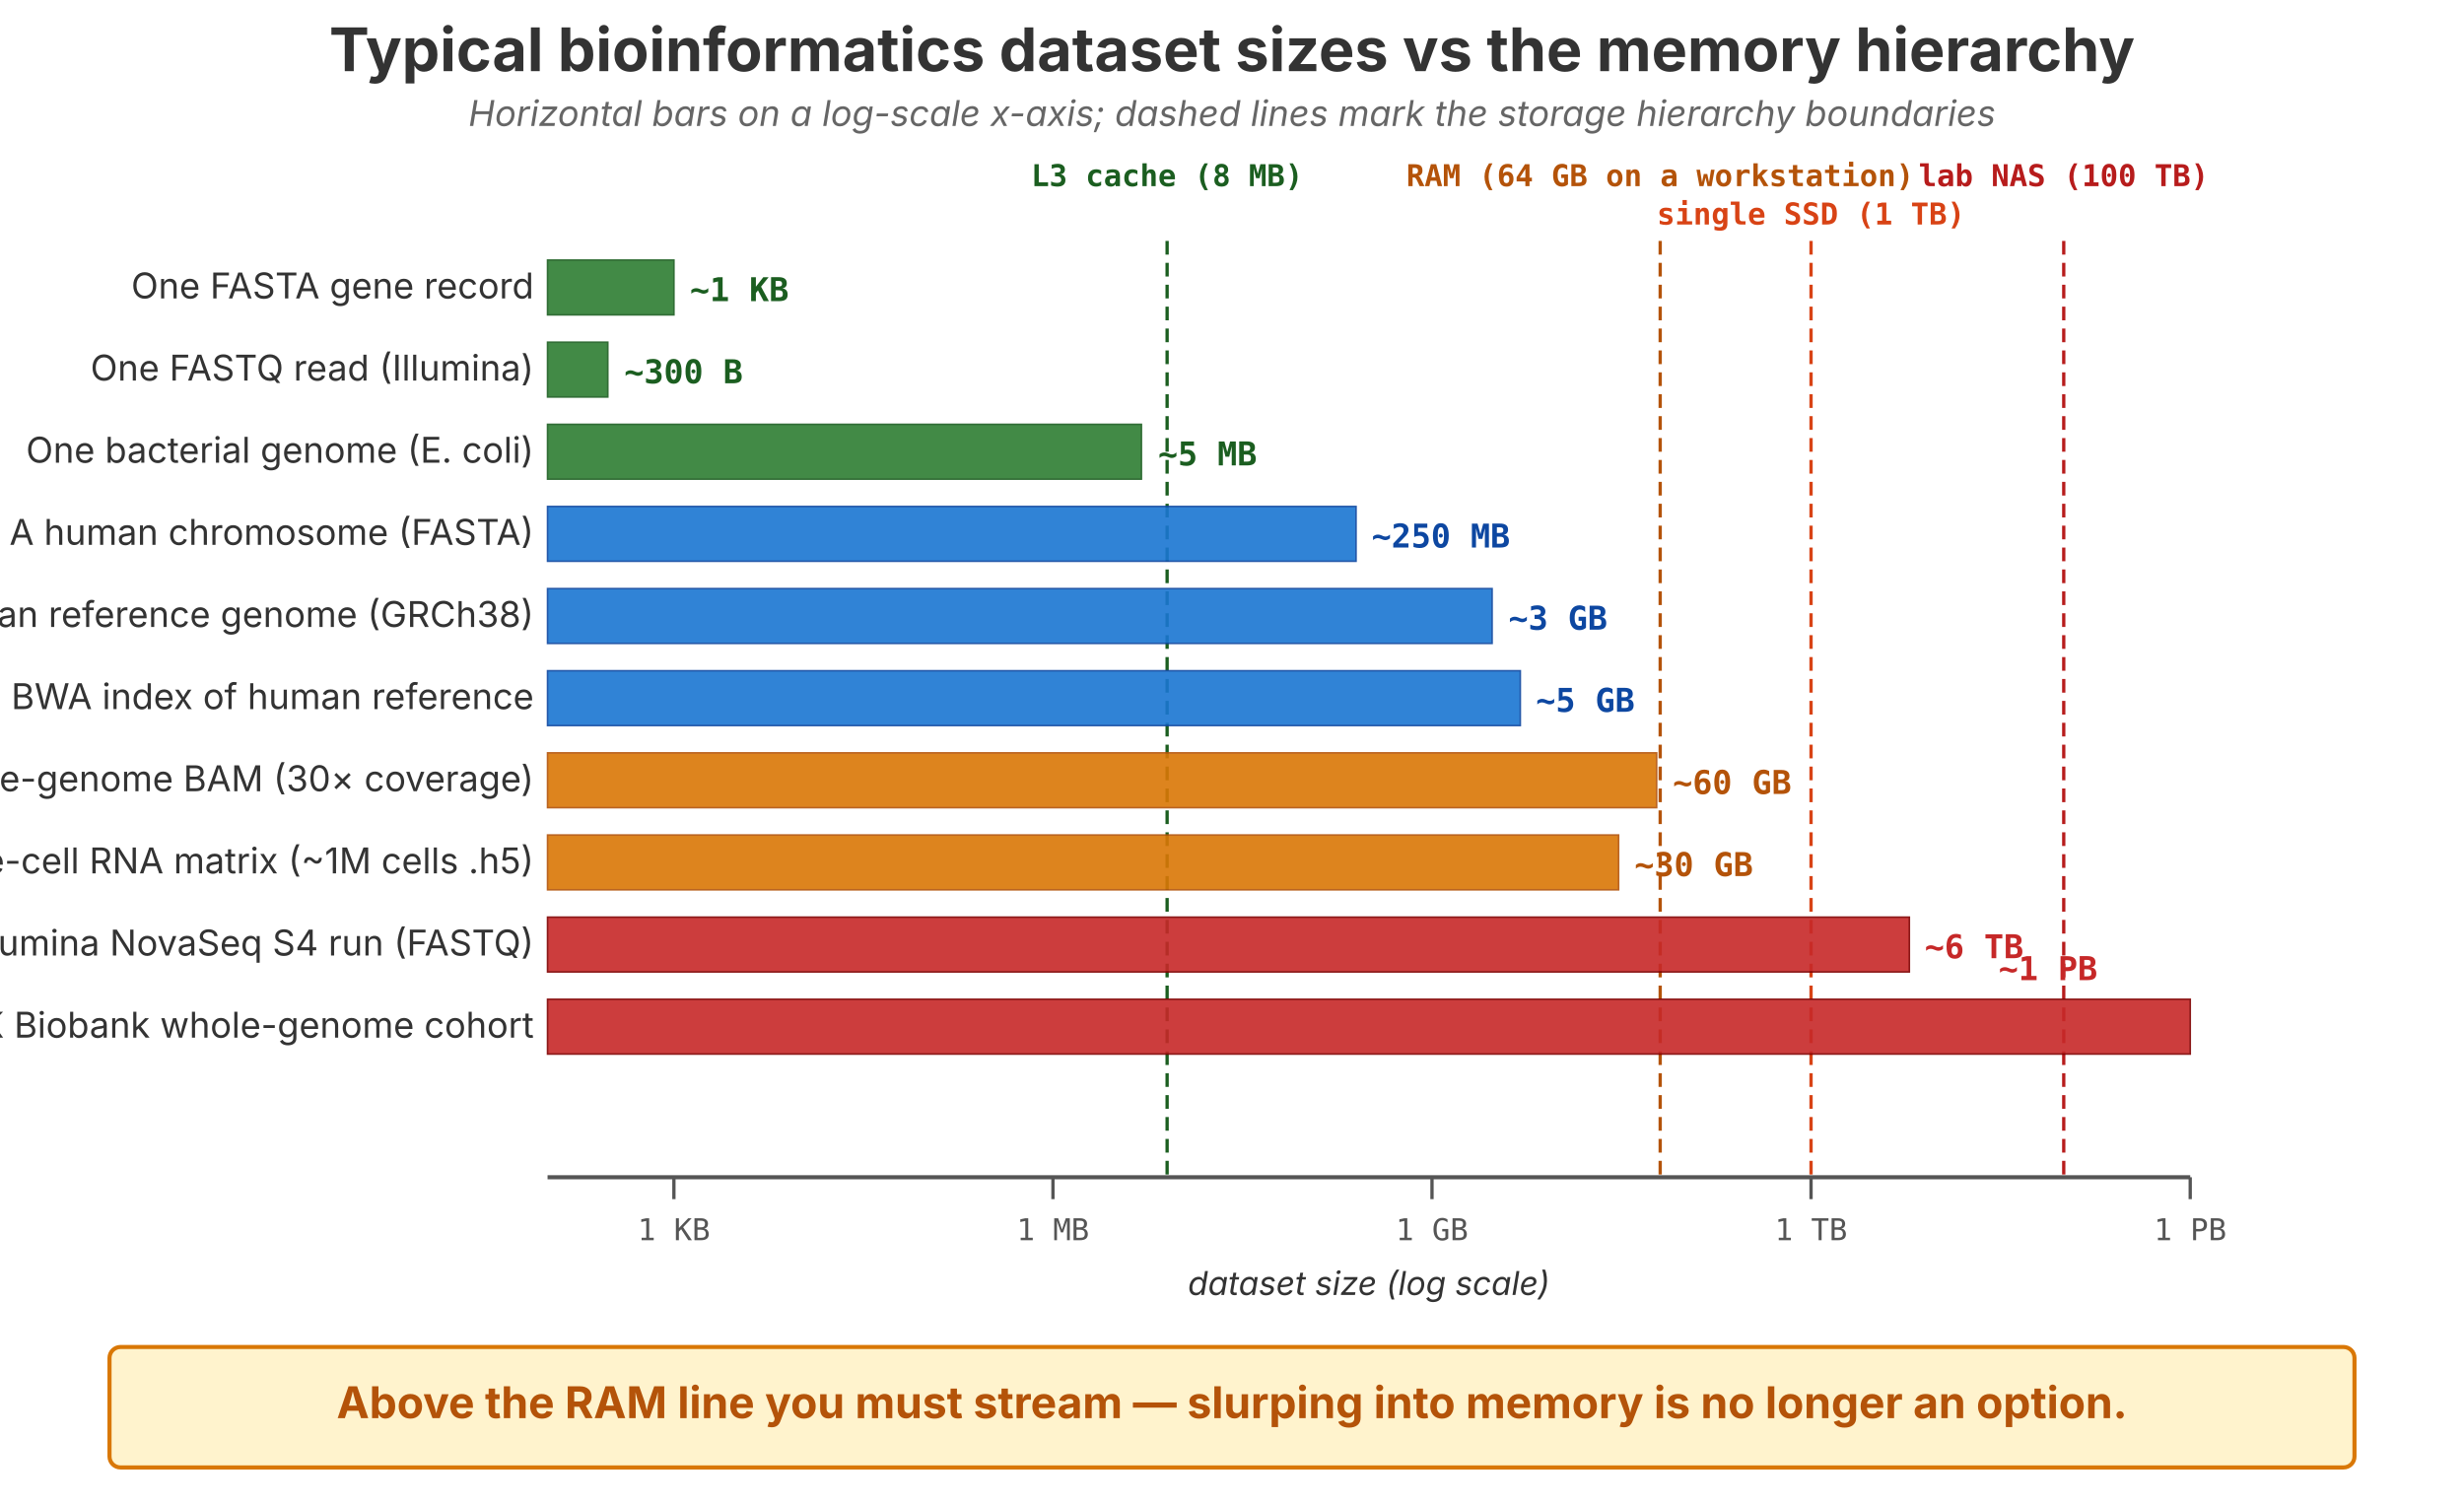
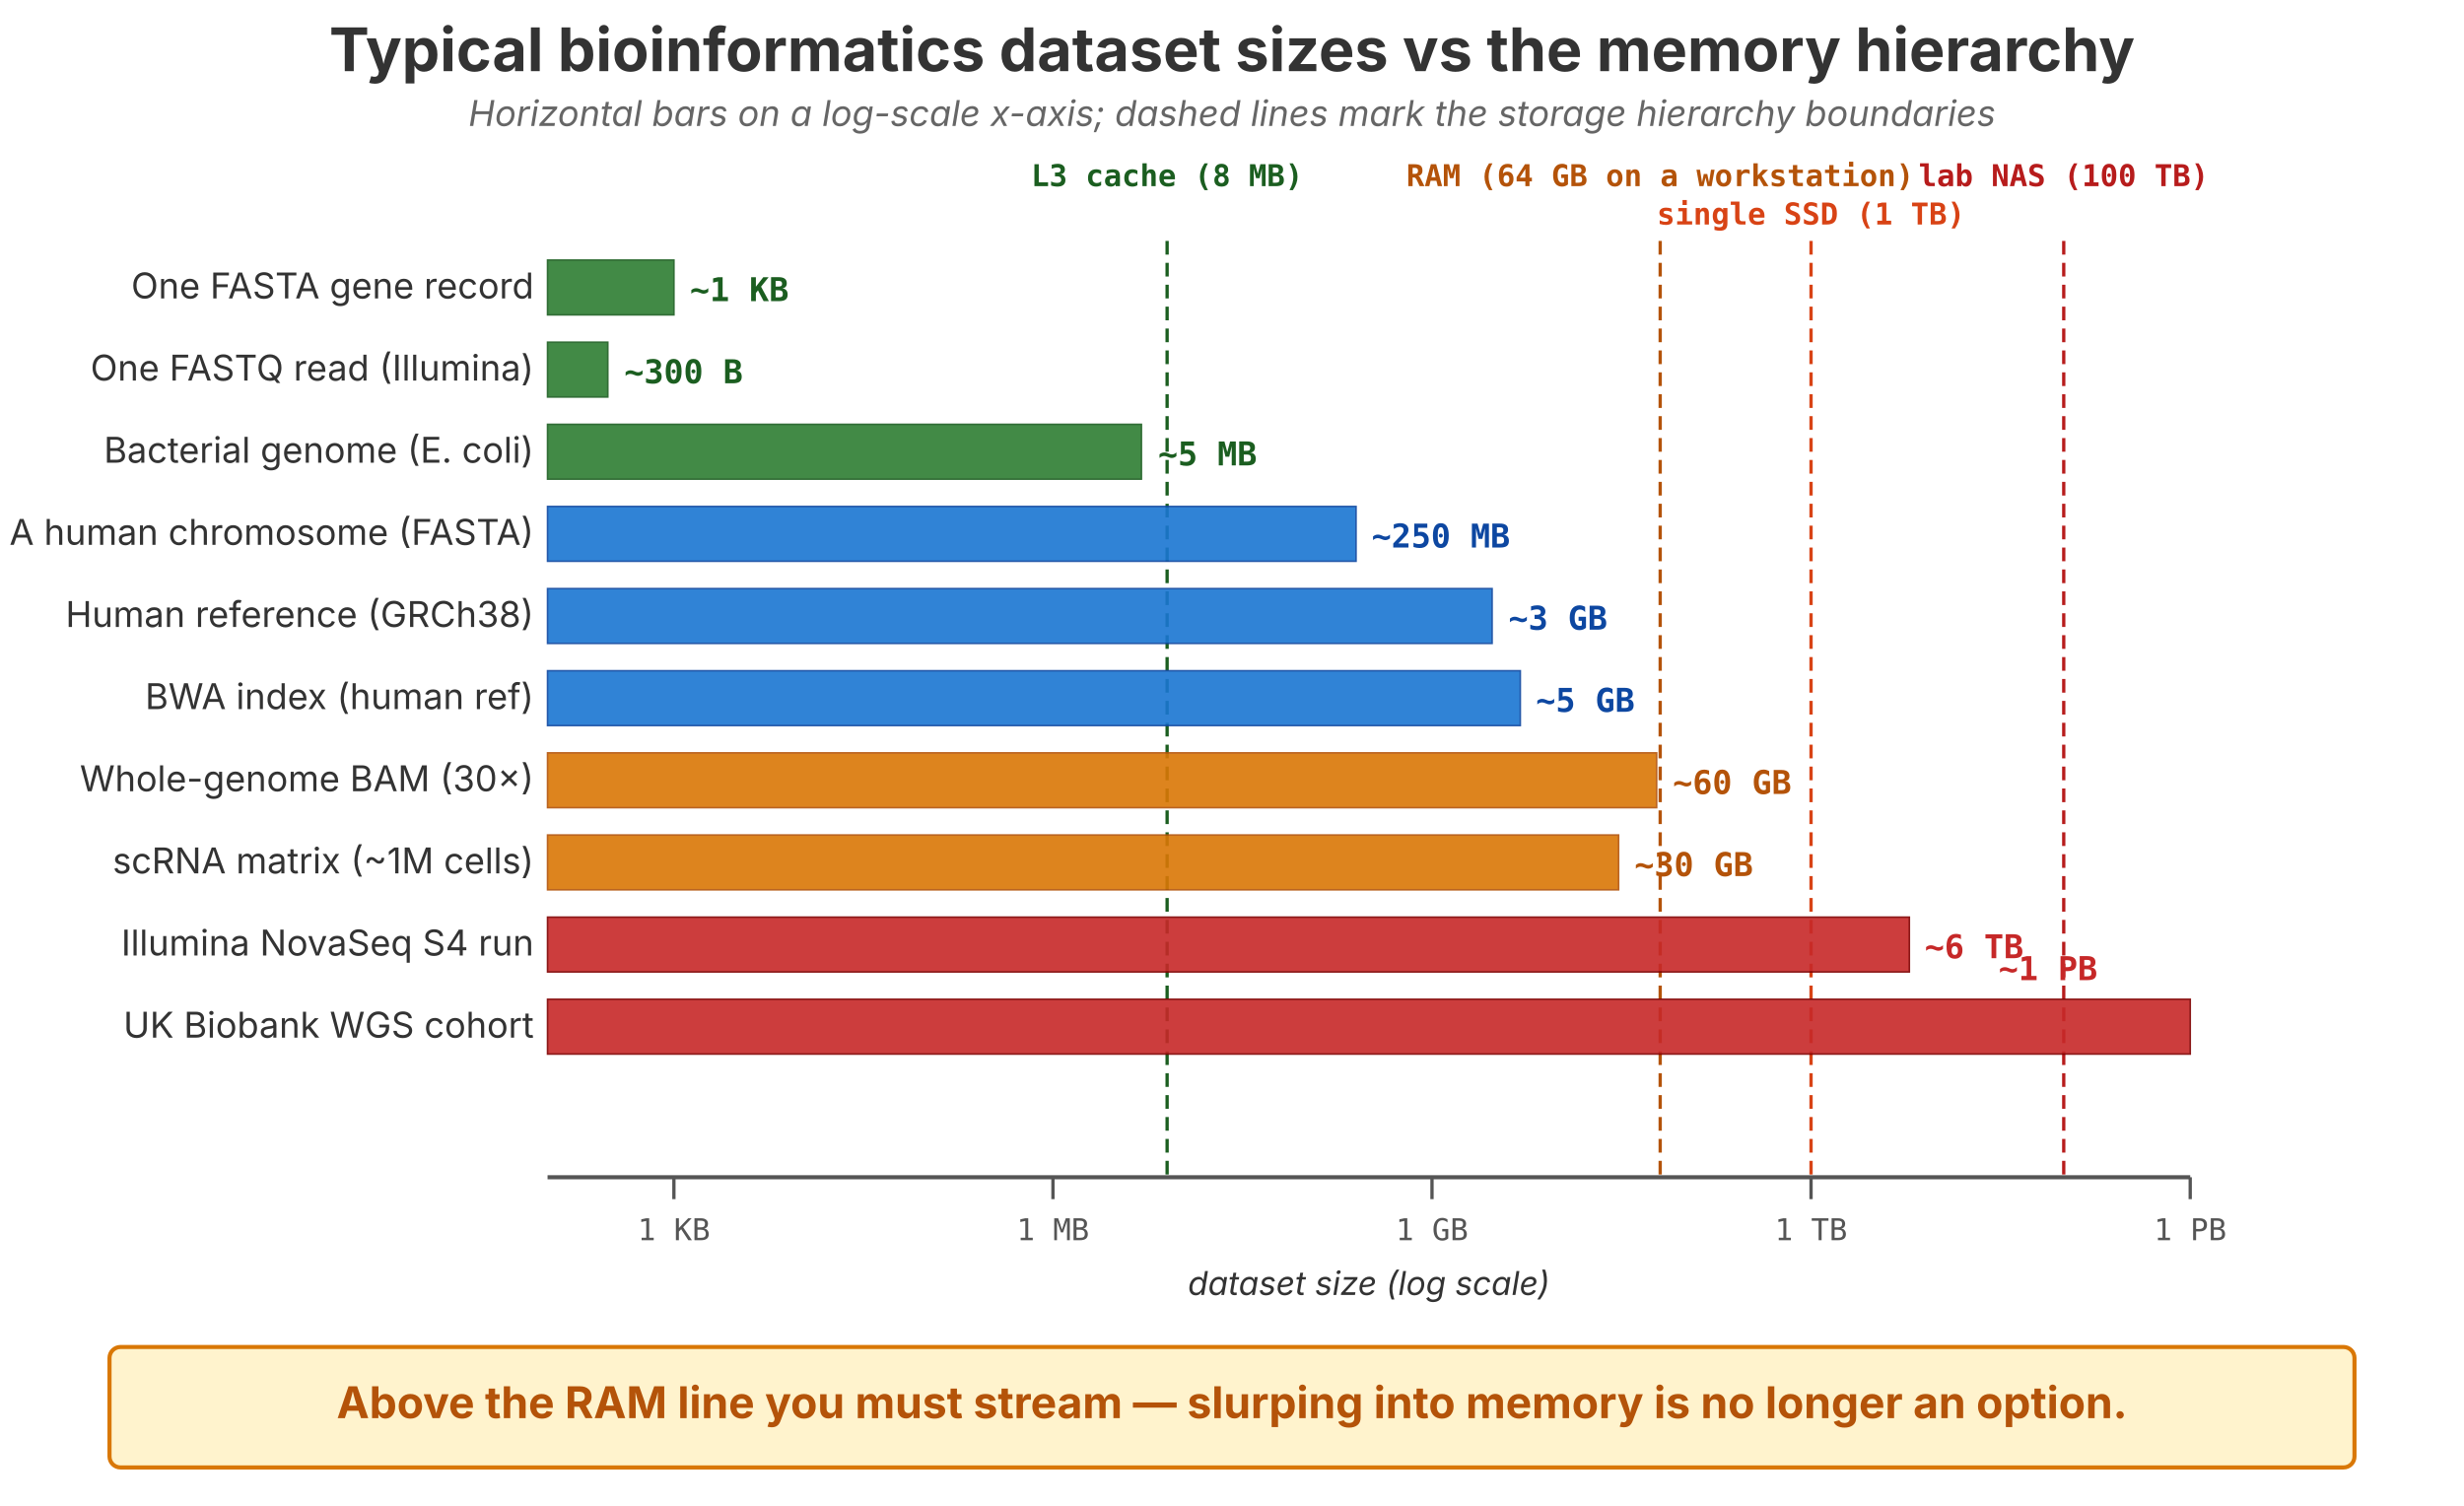
<svg xmlns="http://www.w3.org/2000/svg" viewBox="0 0 900 550" font-family="system-ui, -apple-system, sans-serif">
  <text x="450" y="26" text-anchor="middle" font-size="22" font-weight="700" fill="#333">
    Typical bioinformatics dataset sizes vs the memory hierarchy
  </text>
  <text x="450" y="46" text-anchor="middle" font-size="13" fill="#666" font-style="italic">
    Horizontal bars on a log-scale x-axis; dashed lines mark the storage hierarchy boundaries
  </text>
  <text x="426.3" y="68" text-anchor="middle" font-size="11" font-weight="700" font-family="ui-monospace, monospace" fill="#1b5e20">L3 cache (8 MB)</text>
  <text x="606.4" y="68" text-anchor="middle" font-size="11" font-weight="700" font-family="ui-monospace, monospace" fill="#b45309">RAM (64 GB on a workstation)</text>
  <text x="661.5" y="82" text-anchor="middle" font-size="11" font-weight="700" font-family="ui-monospace, monospace" fill="#d84315">single SSD (1 TB)</text>
  <text x="753.8" y="68" text-anchor="middle" font-size="11" font-weight="700" font-family="ui-monospace, monospace" fill="#b71c1c">lab NAS (100 TB)</text>
  <line x1="426.3" y1="88" x2="426.3" y2="430" stroke="#1b5e20" stroke-width="1.2" stroke-dasharray="5,3" />
  <line x1="606.4" y1="88" x2="606.4" y2="430" stroke="#b45309" stroke-width="1.2" stroke-dasharray="5,3" />
  <line x1="661.5" y1="88" x2="661.5" y2="430" stroke="#d84315" stroke-width="1.2" stroke-dasharray="5,3" />
  <line x1="753.8" y1="88" x2="753.8" y2="430" stroke="#b71c1c" stroke-width="1.2" stroke-dasharray="5,3" />
  <text x="195" y="109" text-anchor="end" font-size="13" fill="#333">One FASTA gene record</text>
  <rect x="200" y="95" width="46.15" height="20" fill="#2e7d32" opacity="0.9" stroke="#1b5e20" stroke-width="0.6" />
  <text x="252" y="110" font-size="12" font-weight="700" font-family="ui-monospace, monospace" fill="#1b5e20">~1 KB</text>
  <text x="195" y="139" text-anchor="end" font-size="13" fill="#333">One FASTQ read (Illumina)</text>
  <rect x="200" y="125" width="22.0" height="20" fill="#2e7d32" opacity="0.9" stroke="#1b5e20" stroke-width="0.6" />
  <text x="228" y="140" font-size="12" font-weight="700" font-family="ui-monospace, monospace" fill="#1b5e20">~300 B</text>
-   <text x="195" y="169" text-anchor="end" font-size="13" fill="#333">One bacterial genome (E. coli)</text>
+   <text x="195" y="169" text-anchor="end" font-size="13" fill="#333">Bacterial genome (E. coli)</text>
  <rect x="200" y="155" width="216.9" height="20" fill="#2e7d32" opacity="0.9" stroke="#1b5e20" stroke-width="0.6" />
  <text x="423" y="170" font-size="12" font-weight="700" font-family="ui-monospace, monospace" fill="#1b5e20">~5 MB</text>
  <text x="195" y="199" text-anchor="end" font-size="13" fill="#333">A human chromosome (FASTA)</text>
  <rect x="200" y="185" width="295.3" height="20" fill="#1976d2" opacity="0.9" stroke="#0d47a1" stroke-width="0.6" />
  <text x="501" y="200" font-size="12" font-weight="700" font-family="ui-monospace, monospace" fill="#0d47a1">~250 MB</text>
-   <text x="195" y="229" text-anchor="end" font-size="13" fill="#333">Human reference genome (GRCh38)</text>
+   <text x="195" y="229" text-anchor="end" font-size="13" fill="#333">Human reference (GRCh38)</text>
  <rect x="200" y="215" width="345.0" height="20" fill="#1976d2" opacity="0.9" stroke="#0d47a1" stroke-width="0.6" />
  <text x="551" y="230" font-size="12" font-weight="700" font-family="ui-monospace, monospace" fill="#0d47a1">~3 GB</text>
-   <text x="195" y="259" text-anchor="end" font-size="13" fill="#333">BWA index of human reference</text>
+   <text x="195" y="259" text-anchor="end" font-size="13" fill="#333">BWA index (human ref)</text>
  <rect x="200" y="245" width="355.3" height="20" fill="#1976d2" opacity="0.9" stroke="#0d47a1" stroke-width="0.6" />
  <text x="561" y="260" font-size="12" font-weight="700" font-family="ui-monospace, monospace" fill="#0d47a1">~5 GB</text>
-   <text x="195" y="289" text-anchor="end" font-size="13" fill="#333">Whole-genome BAM (30× coverage)</text>
+   <text x="195" y="289" text-anchor="end" font-size="13" fill="#333">Whole-genome BAM (30×)</text>
  <rect x="200" y="275" width="405.1" height="20" fill="#d97706" opacity="0.9" stroke="#b45309" stroke-width="0.6" />
  <text x="611" y="290" font-size="12" font-weight="700" font-family="ui-monospace, monospace" fill="#b45309">~60 GB</text>
-   <text x="195" y="319" text-anchor="end" font-size="13" fill="#333">Single-cell RNA matrix (~1M cells .h5)</text>
+   <text x="195" y="319" text-anchor="end" font-size="13" fill="#333">scRNA matrix (~1M cells)</text>
  <rect x="200" y="305" width="391.2" height="20" fill="#d97706" opacity="0.9" stroke="#b45309" stroke-width="0.6" />
  <text x="597" y="320" font-size="12" font-weight="700" font-family="ui-monospace, monospace" fill="#b45309">~30 GB</text>
-   <text x="195" y="349" text-anchor="end" font-size="13" fill="#333">One Illumina NovaSeq S4 run (FASTQ)</text>
+   <text x="195" y="349" text-anchor="end" font-size="13" fill="#333">Illumina NovaSeq S4 run</text>
  <rect x="200" y="335" width="497.4" height="20" fill="#c62828" opacity="0.9" stroke="#7f0000" stroke-width="0.6" />
  <text x="703" y="350" font-size="12" font-weight="700" font-family="ui-monospace, monospace" fill="#c62828">~6 TB</text>
-   <text x="195" y="379" text-anchor="end" font-size="13" fill="#333">UK Biobank whole-genome cohort</text>
+   <text x="195" y="379" text-anchor="end" font-size="13" fill="#333">UK Biobank WGS cohort</text>
  <rect x="200" y="365" width="600" height="20" fill="#c62828" opacity="0.9" stroke="#7f0000" stroke-width="0.6" />
  <text x="730" y="358" font-size="12" font-weight="700" font-family="ui-monospace, monospace" fill="#c62828">~1 PB</text>
  <line x1="200" y1="430" x2="800" y2="430" stroke="#555" stroke-width="1.5" />
  <line x1="246.15" y1="430" x2="246.15" y2="438" stroke="#555" stroke-width="1.2" />
  <text x="246.15" y="453" text-anchor="middle" font-size="11" fill="#555" font-family="ui-monospace, monospace">1 KB</text>
  <line x1="384.6" y1="430" x2="384.6" y2="438" stroke="#555" stroke-width="1.2" />
  <text x="384.6" y="453" text-anchor="middle" font-size="11" fill="#555" font-family="ui-monospace, monospace">1 MB</text>
  <line x1="523.05" y1="430" x2="523.05" y2="438" stroke="#555" stroke-width="1.2" />
  <text x="523.05" y="453" text-anchor="middle" font-size="11" fill="#555" font-family="ui-monospace, monospace">1 GB</text>
  <line x1="661.5" y1="430" x2="661.5" y2="438" stroke="#555" stroke-width="1.2" />
  <text x="661.5" y="453" text-anchor="middle" font-size="11" fill="#555" font-family="ui-monospace, monospace">1 TB</text>
  <line x1="800" y1="430" x2="800" y2="438" stroke="#555" stroke-width="1.2" />
  <text x="800" y="453" text-anchor="middle" font-size="11" fill="#555" font-family="ui-monospace, monospace">1 PB</text>
  <text x="500" y="473" text-anchor="middle" font-size="12" fill="#333" font-style="italic">
    dataset size (log scale)
  </text>
  <rect x="40" y="492" width="820" height="44" fill="#fff3cd" stroke="#d97706" stroke-width="1.5" rx="4" />
  <text x="450" y="518" text-anchor="middle" font-size="16" font-weight="700" fill="#b45309">
    Above the RAM line you must stream — slurping into memory is no longer an option.
  </text>
</svg>
